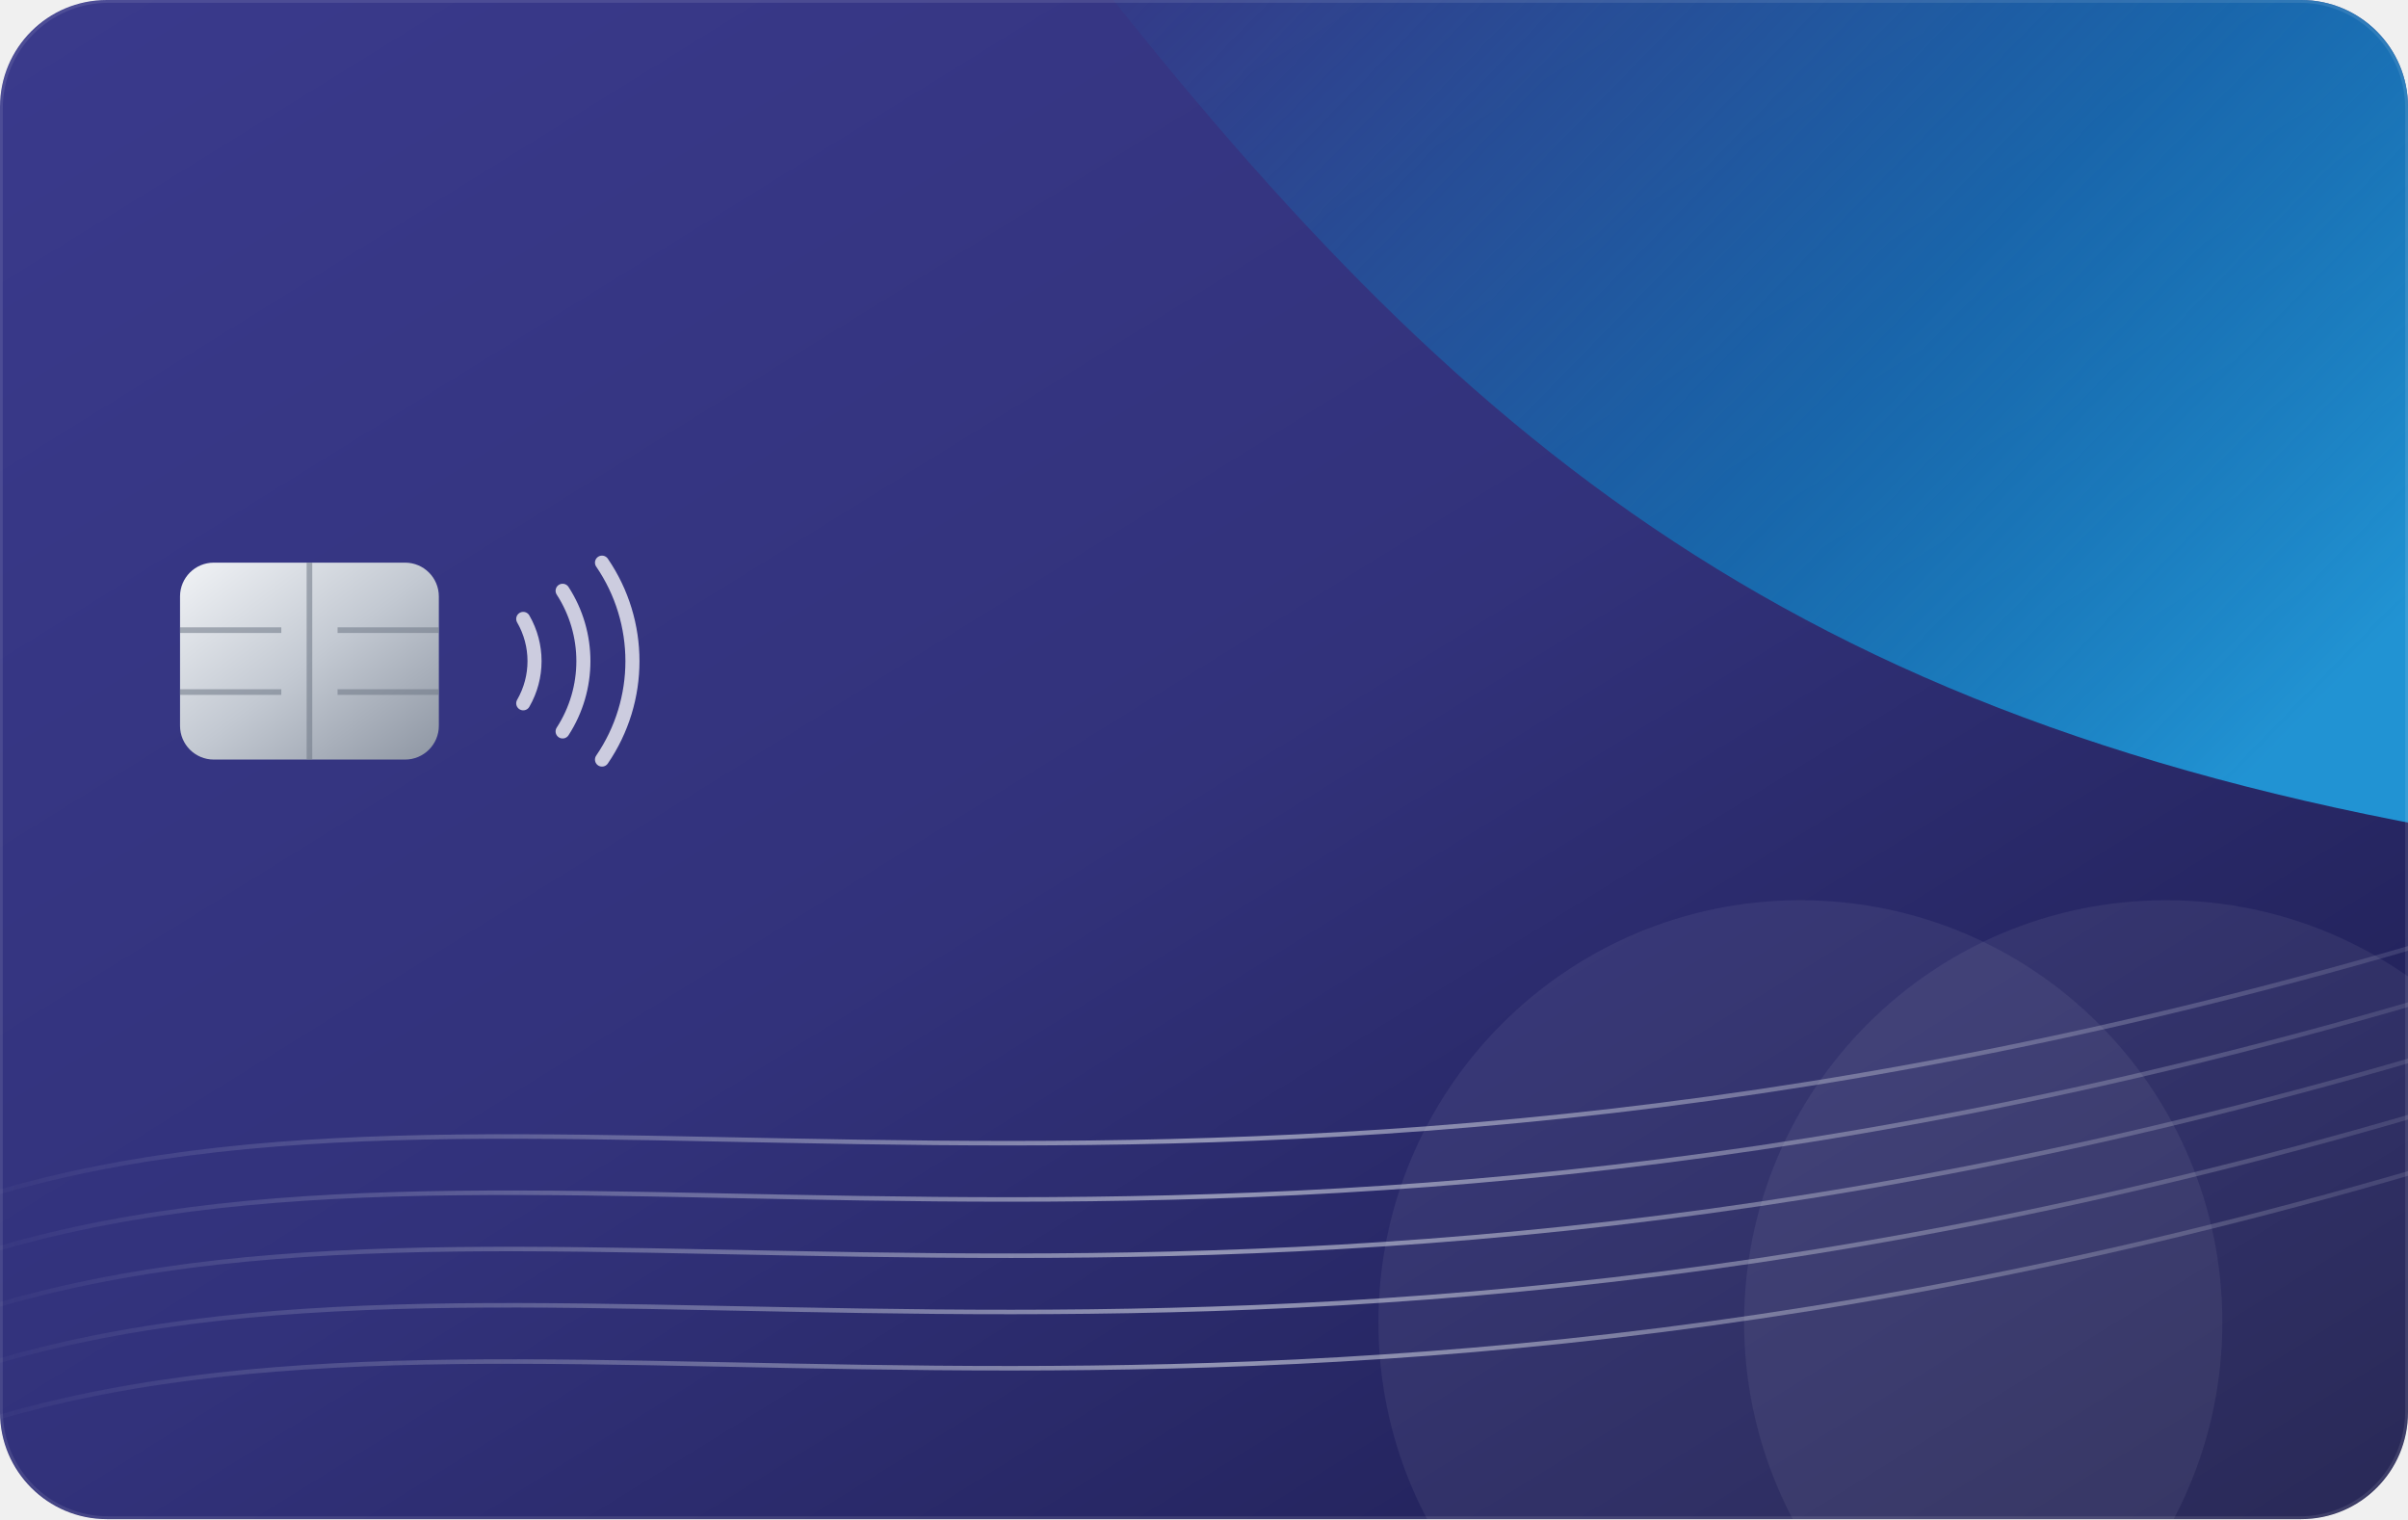
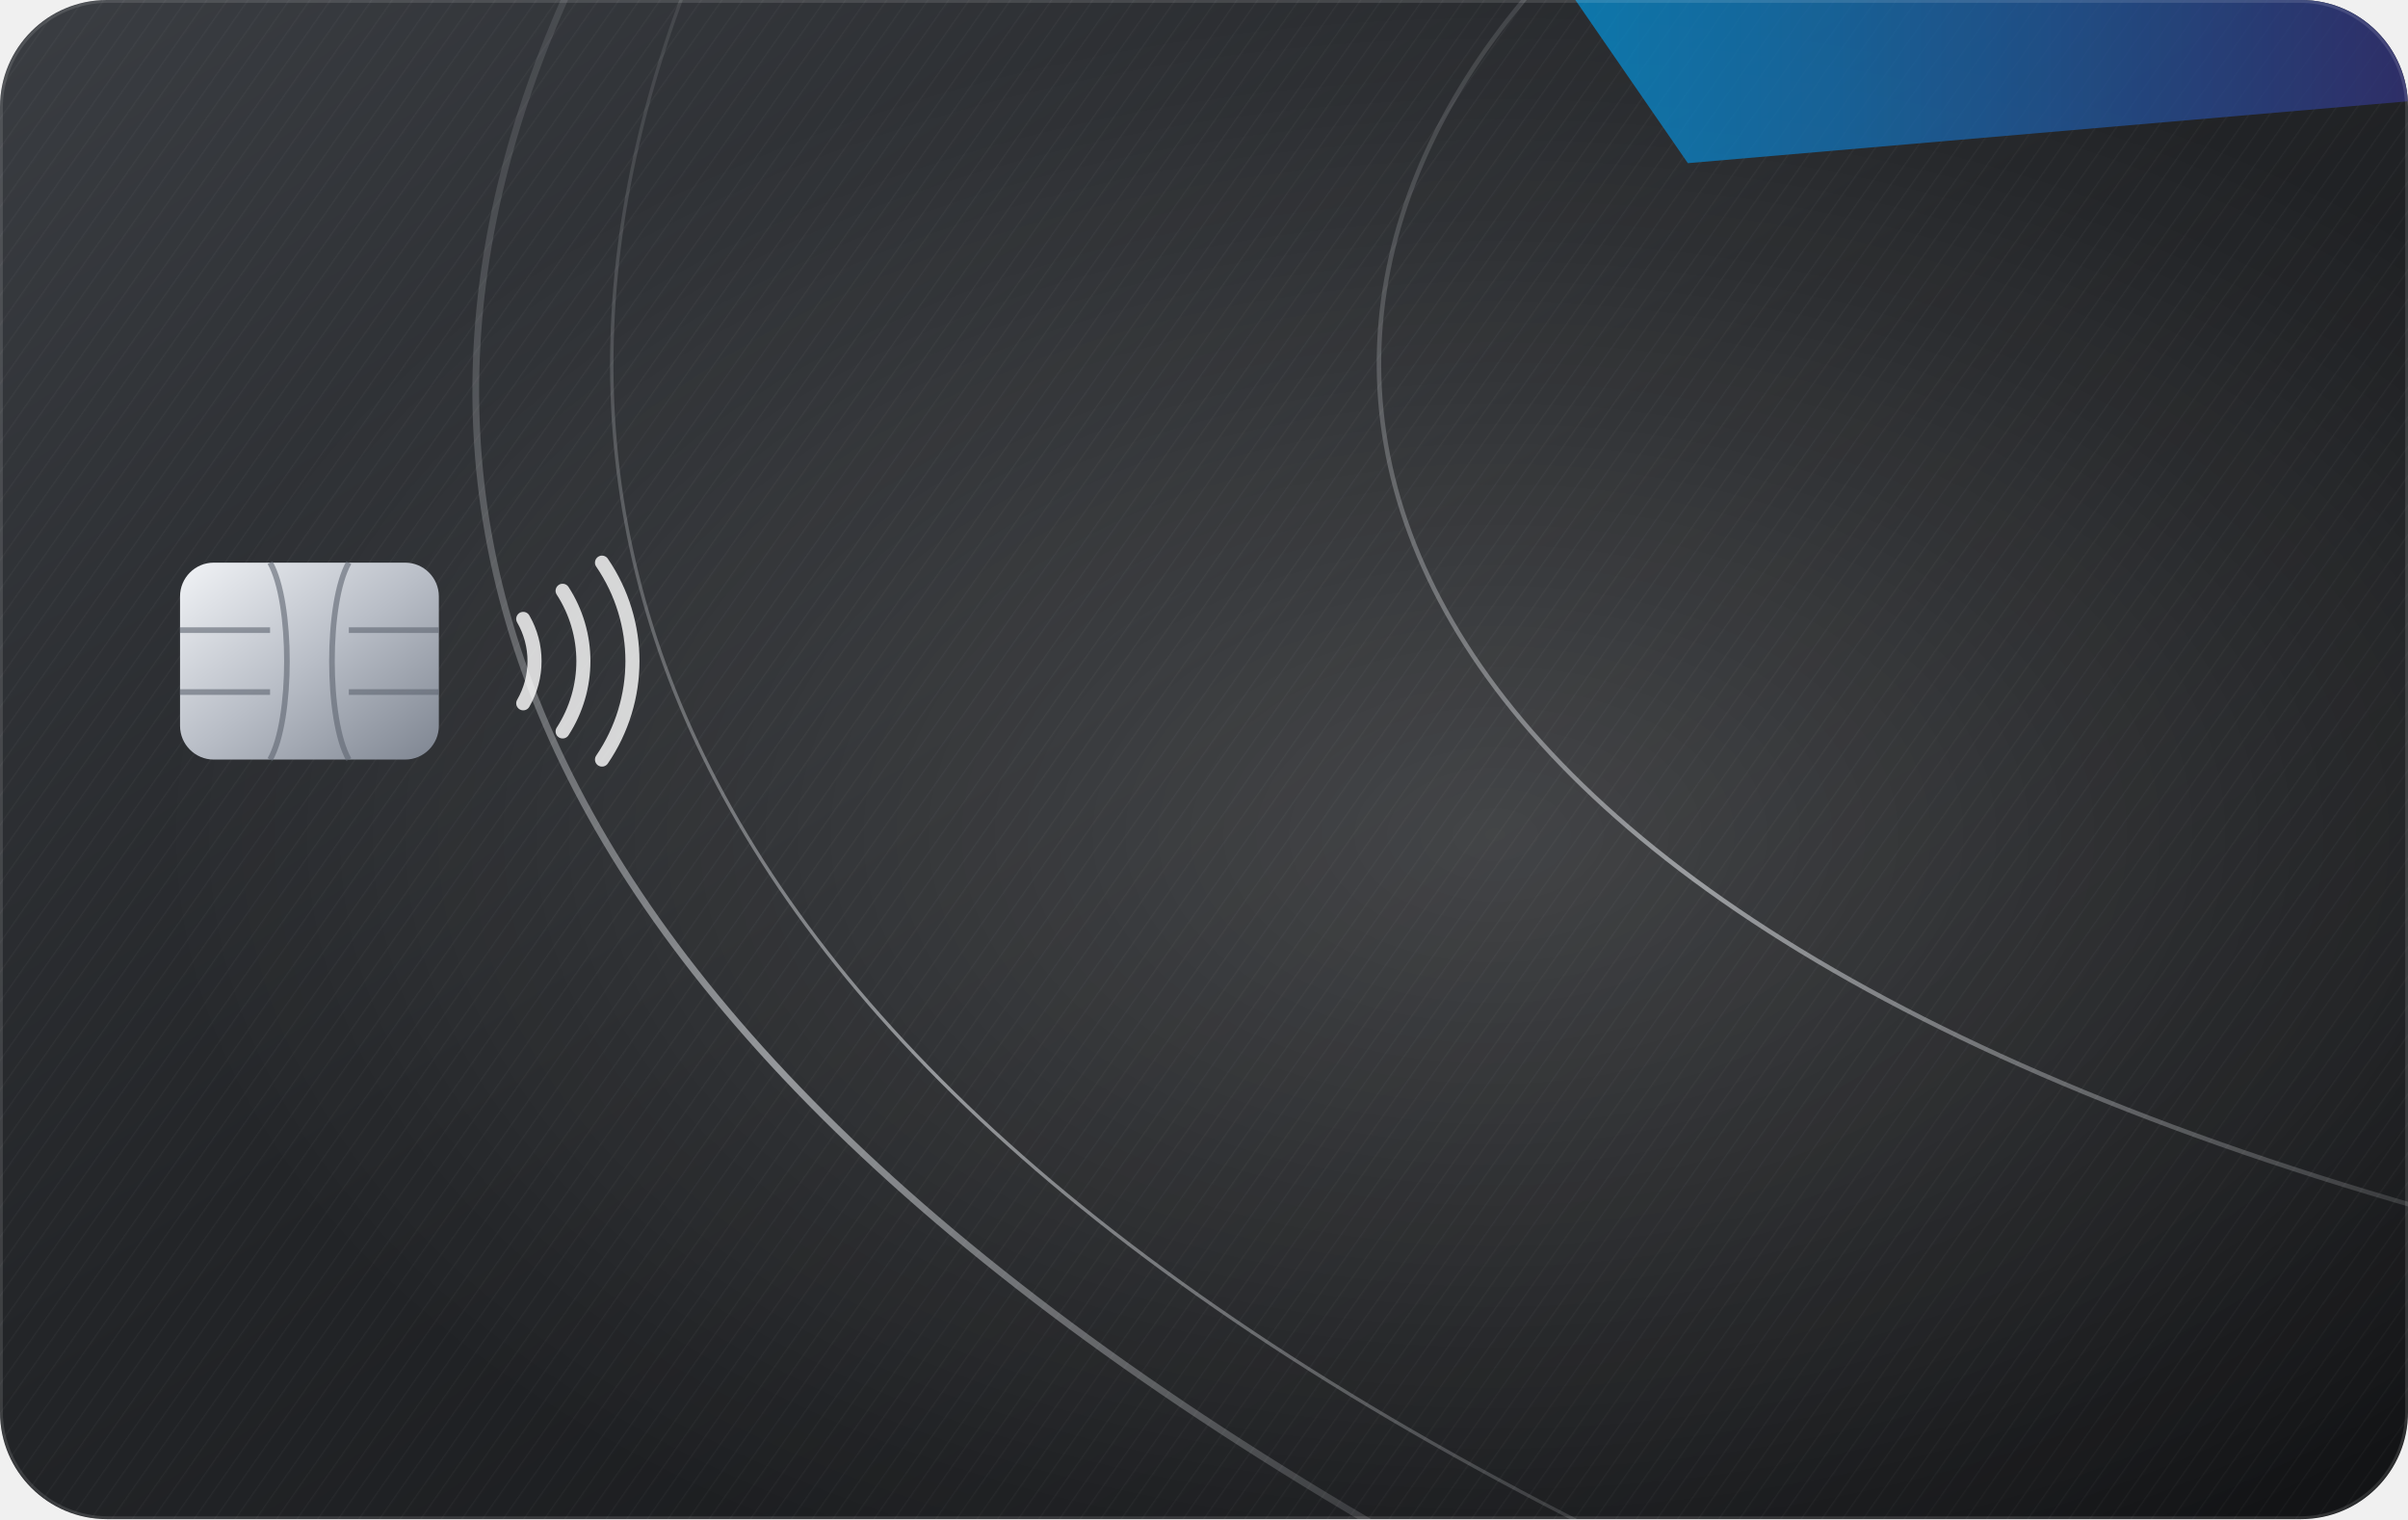
- <svg xmlns="http://www.w3.org/2000/svg" viewBox="0 0 856 540" role="img" aria-label="Community Bank credit card illustration">
+ <svg xmlns="http://www.w3.org/2000/svg" viewBox="0 0 856 540" role="img" aria-label="Community Bank Visa Platinum credit card illustration">
  <defs>
    <linearGradient id="base" x1="0" y1="0" x2="1" y2="1">
-       <stop offset="0" stop-color="#3A3A8C" />
-       <stop offset="0.5" stop-color="#32327B" />
-       <stop offset="1" stop-color="#1C1C4D" />
+       <stop offset="0" stop-color="#3A3D42" />
+       <stop offset="0.45" stop-color="#232528" />
+       <stop offset="1" stop-color="#121315" />
    </linearGradient>
-     <linearGradient id="wash" x1="0" y1="0" x2="1" y2="0.6">
-       <stop offset="0" stop-color="#058ED0" stop-opacity="0" />
-       <stop offset="0.6" stop-color="#058ED0" stop-opacity="0.55" />
-       <stop offset="1" stop-color="#20A6E6" stop-opacity="0.85" />
-     </linearGradient>
-     <linearGradient id="plat" x1="0" y1="0" x2="1" y2="0">
-       <stop offset="0" stop-color="#E9EDF2" stop-opacity="0" />
-       <stop offset="0.5" stop-color="#E9EDF2" stop-opacity="0.55" />
-       <stop offset="1" stop-color="#E9EDF2" stop-opacity="0.1" />
+     <pattern id="brush" width="6" height="6" patternUnits="userSpaceOnUse" patternTransform="rotate(35)">
+       <rect width="6" height="6" fill="none" />
+       <path d="M0 0 V6" stroke="#FFFFFF" stroke-opacity="0.035" stroke-width="1" />
+     </pattern>
+     <radialGradient id="light" cx="0.62" cy="0.55" r="0.55">
+       <stop offset="0" stop-color="#FFFFFF" stop-opacity="0.16" />
+       <stop offset="1" stop-color="#FFFFFF" stop-opacity="0" />
+     </radialGradient>
+     <linearGradient id="silver" x1="0" y1="0" x2="1" y2="1">
+       <stop offset="0" stop-color="#E9ECF0" stop-opacity="0.05" />
+       <stop offset="0.5" stop-color="#E9ECF0" stop-opacity="0.55" />
+       <stop offset="1" stop-color="#E9ECF0" stop-opacity="0.08" />
    </linearGradient>
    <linearGradient id="chip" x1="0" y1="0" x2="1" y2="1">
      <stop offset="0" stop-color="#F1F3F6" />
-       <stop offset="0.5" stop-color="#C3C9D2" />
-       <stop offset="1" stop-color="#8E96A3" />
+       <stop offset="0.5" stop-color="#B9BEC7" />
+       <stop offset="1" stop-color="#7E8591" />
+     </linearGradient>
+     <linearGradient id="tab" x1="0" y1="0" x2="1" y2="0">
+       <stop offset="0" stop-color="#058ED0" stop-opacity="0.9" />
+       <stop offset="1" stop-color="#32327B" stop-opacity="0.9" />
    </linearGradient>
    <clipPath id="r">
      <rect width="856" height="540" rx="38" />
    </clipPath>
  </defs>
  <g clip-path="url(#r)">
    <rect width="856" height="540" fill="url(#base)" />
-     <path d="M380 -20 C 520 160, 640 260, 900 300 L 900 -20 Z" fill="url(#wash)" />
-     <g fill="none" stroke="url(#plat)" stroke-width="1.6">
-       <path d="M-20 430 C 180 360, 420 470, 880 330" />
-       <path d="M-20 450 C 180 380, 420 490, 880 350" />
-       <path d="M-20 470 C 180 400, 420 510, 880 370" />
-       <path d="M-20 490 C 180 420, 420 530, 880 390" />
-       <path d="M-20 510 C 180 440, 420 550, 880 410" />
+     <rect width="856" height="540" fill="url(#brush)" />
+     <rect width="856" height="540" fill="url(#light)" />
+     <g fill="none" stroke="url(#silver)">
+       <path d="M210 -20 C 120 160, 160 360, 520 560" stroke-width="2.4" />
+       <path d="M250 -20 C 170 170, 220 380, 600 560" stroke-width="1.2" />
+       <path d="M560 -20 C 420 120, 470 330, 900 440" stroke-width="1.6" />
    </g>
-     <g fill="#FFFFFF" fill-opacity="0.06">
-       <circle cx="770" cy="470" r="150" />
-       <circle cx="640" cy="470" r="150" />
+     <path d="M560 0 H856 V36 L600 58 Z" fill="url(#tab)" opacity="0.85" />
+     <rect x="64" y="200" width="92" height="70" rx="12" fill="url(#chip)" />
+     <g fill="none" stroke="#5E6470" stroke-opacity="0.6" stroke-width="2">
+       <path d="M64 224 H96 M124 224 H156 M64 246 H96 M124 246 H156 M96 200 C 104 214, 104 256, 96 270 M124 200 C 116 214, 116 256, 124 270" />
    </g>
-     <rect x="64" y="200" width="92" height="70" rx="12" fill="url(#chip)" />
-     <g fill="none" stroke="#6E7685" stroke-opacity="0.55" stroke-width="2">
-       <path d="M64 224 H100 M120 224 H156 M64 246 H100 M120 246 H156 M110 200 V270" />
-     </g>
-     <g fill="none" stroke="#FFFFFF" stroke-opacity="0.75" stroke-width="5" stroke-linecap="round" transform="translate(186 214)">
+     <g fill="none" stroke="#FFFFFF" stroke-opacity="0.8" stroke-width="5" stroke-linecap="round" transform="translate(186 214)">
      <path d="M0 6 a 30 30 0 0 1 0 30" />
      <path d="M14 -4 a 46 46 0 0 1 0 50" />
      <path d="M28 -14 a 62 62 0 0 1 0 70" />
    </g>
-     <rect x="0.5" y="0.5" width="855" height="539" rx="38" fill="none" stroke="#FFFFFF" stroke-opacity="0.1" />
+     <rect x="0.5" y="0.5" width="855" height="539" rx="38" fill="none" stroke="#FFFFFF" stroke-opacity="0.12" />
  </g>
</svg>
